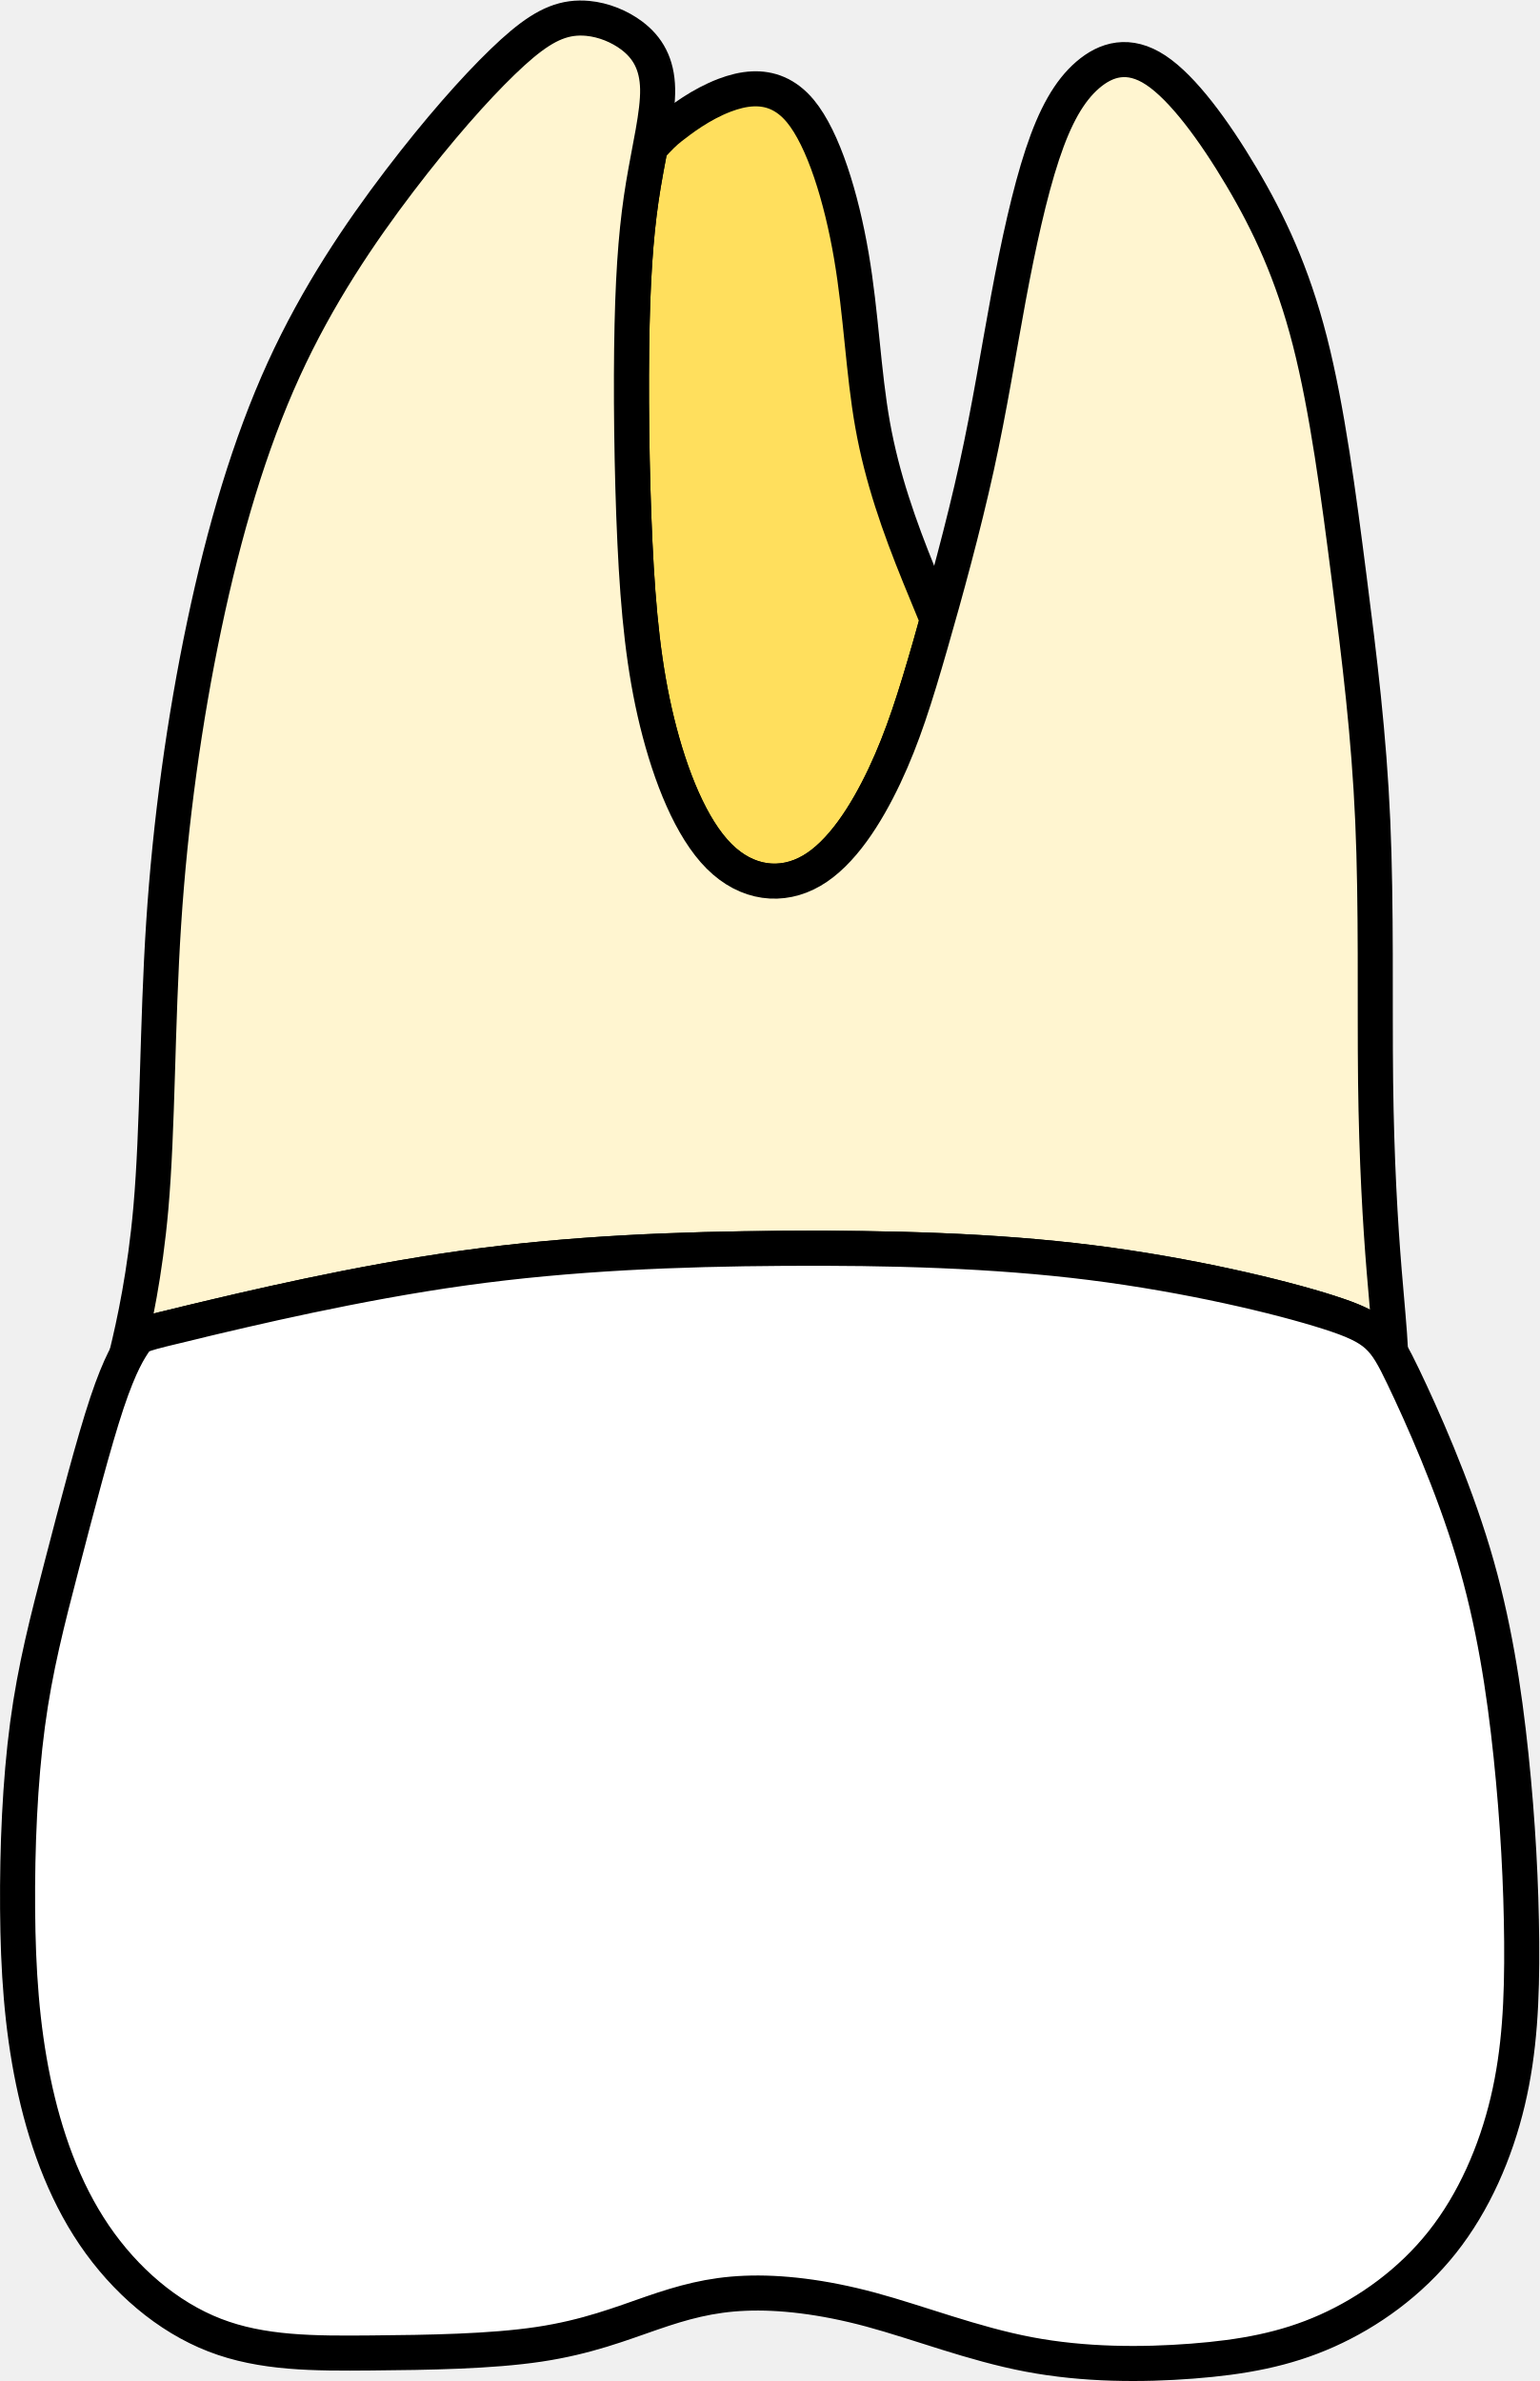
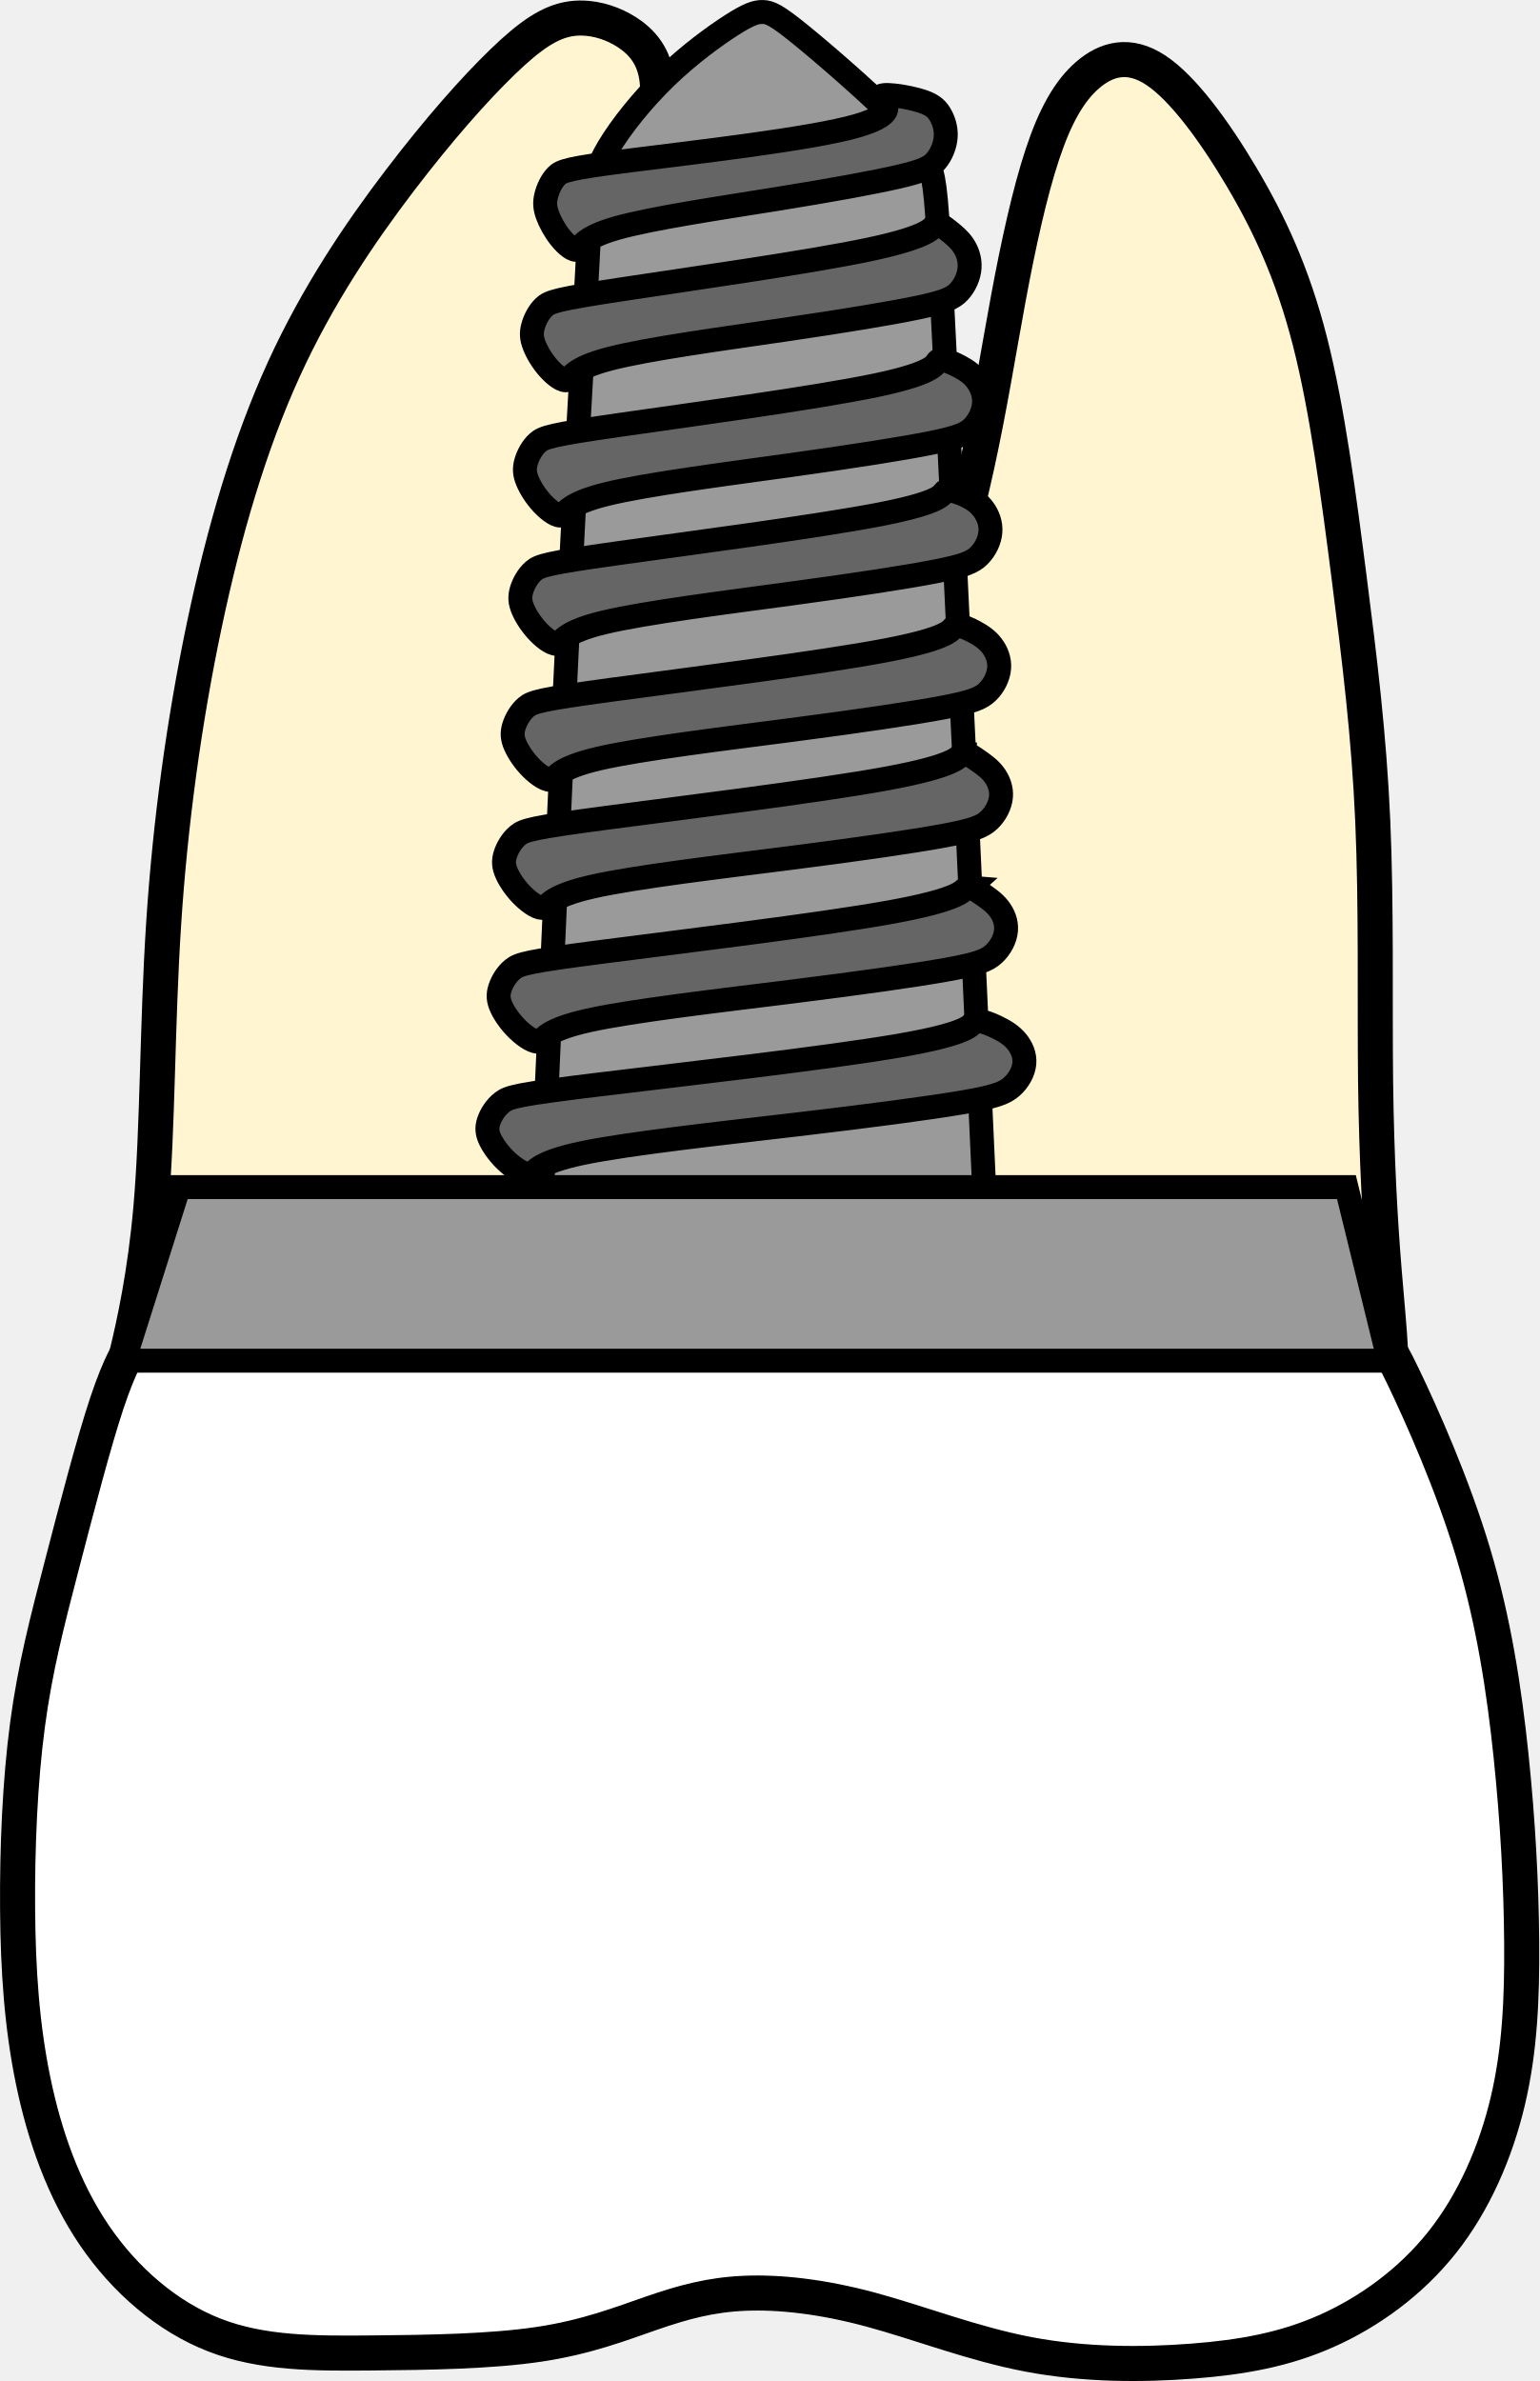
<svg xmlns="http://www.w3.org/2000/svg" width="43.914" height="67.928" viewBox="0 0 43.914 67.928" version="1.1" id="svg1" xml:space="preserve">
  <g id="tooth_27_root">
    <path id="tooth_27_root_2" style="fill:#ffdf5d;fill-opacity:1;stroke:#000000;stroke-width:1;stroke-dasharray:none" d="m 21.486,2.535 c -0.278,0.011 -0.552,0.083 -0.81,0.181 -0.688,0.261 -1.255,0.701 -1.538,0.921 -0.183,0.142 -0.331,0.291 -0.587,0.573 -0.065,0.344 -0.133,0.686 -0.195,1.061 -0.175,1.058 -0.282,2.211 -0.323,3.996 -0.04,1.785 -0.013,4.203 0.081,6.208 0.094,2.005 0.256,3.599 0.634,5.137 0.378,1.538 0.97,3.021 1.766,3.817 0.796,0.797 1.793,0.908 2.643,0.413 0.85,-0.494 1.551,-1.593 2.077,-2.705 0.526,-1.112 0.876,-2.24 1.308,-3.737 0.063,-0.22 0.133,-0.488 0.199,-0.722 -0.172,-0.414 -0.348,-0.843 -0.51,-1.242 C 25.651,15.008 25.166,13.634 24.896,12.123 24.626,10.612 24.573,8.964 24.289,7.302 24.006,5.641 23.493,3.965 22.833,3.168 22.42,2.671 21.949,2.517 21.486,2.535 Z" />
    <path id="tooth_27_root_1" style="fill:#fff5d0;fill-opacity:1;stroke:#000000;stroke-width:1;stroke-dasharray:none" d="m 16.766,0.524 c -0.153,-0.014 -0.308,-0.013 -0.46,0.008 -0.607,0.082 -1.173,0.467 -1.969,1.236 -0.796,0.769 -1.819,1.923 -2.939,3.392 -1.119,1.47 -2.333,3.255 -3.304,5.383 -0.971,2.129 -1.7,4.602 -2.266,7.294 -0.566,2.692 -0.97,5.602 -1.159,8.514 -0.189,2.912 -0.163,5.823 -0.365,8.116 -0.164,1.855 -0.471,3.279 -0.699,4.209 0.097,-0.181 0.179,-0.313 0.234,-0.394 0.136,-0.201 0.136,-0.201 1.681,-0.571 1.545,-0.369 4.635,-1.107 7.705,-1.535 3.071,-0.427 6.121,-0.543 9.135,-0.563 3.013,-0.019 5.989,0.058 8.774,0.407 2.784,0.35 5.377,0.971 6.772,1.417 1.049,0.335 1.421,0.572 1.768,1.143 -0.034,-0.695 -0.108,-1.392 -0.184,-2.328 C 39.381,34.922 39.272,33.109 39.245,30.843 39.219,28.577 39.272,25.858 39.164,23.413 39.056,20.969 38.787,18.798 38.49,16.477 38.193,14.156 37.87,11.685 37.371,9.734 36.872,7.784 36.198,6.356 35.416,5.038 34.634,3.719 33.743,2.51 32.974,2.002 32.205,1.494 31.558,1.686 31.032,2.139 30.506,2.593 30.102,3.307 29.738,4.406 c -0.364,1.099 -0.687,2.58 -0.97,4.104 -0.283,1.524 -0.527,3.09 -0.904,4.807 -0.378,1.717 -0.89,3.585 -1.322,5.082 -0.432,1.497 -0.782,2.624 -1.308,3.737 -0.526,1.112 -1.227,2.211 -2.077,2.705 -0.85,0.494 -1.847,0.383 -2.643,-0.413 -0.796,-0.797 -1.388,-2.279 -1.766,-3.817 -0.378,-1.538 -0.539,-3.132 -0.634,-5.137 -0.094,-2.005 -0.122,-4.422 -0.081,-6.208 C 18.074,7.481 18.181,6.327 18.356,5.27 18.531,4.212 18.775,3.251 18.762,2.537 18.748,1.823 18.478,1.355 18.02,1.012 17.676,0.755 17.225,0.567 16.766,0.524 Z" />
  </g>
  <path style="display:inline;fill:#ffffff;fill-opacity:1;stroke:#000000;stroke-width:1;stroke-dasharray:none" d="m 5.52,37.711 c 1.545,-0.369 4.634,-1.107 7.705,-1.534 3.071,-0.427 6.122,-0.544 9.135,-0.563 3.013,-0.019 5.988,0.058 8.773,0.408 2.784,0.35 5.378,0.971 6.773,1.417 1.394,0.446 1.59,0.715 2.126,1.832 0.536,1.117 1.412,3.081 1.999,5.038 0.587,1.957 0.883,3.907 1.079,5.782 0.196,1.875 0.29,3.674 0.303,5.308 0.013,1.634 -0.054,3.104 -0.398,4.553 -0.344,1.449 -0.964,2.877 -1.868,4.017 -0.904,1.14 -2.09,1.991 -3.29,2.527 -1.2,0.536 -2.414,0.755 -3.843,0.865 -1.429,0.11 -3.075,0.11 -4.666,-0.192 -1.591,-0.302 -3.129,-0.906 -4.504,-1.277 -1.376,-0.371 -2.589,-0.508 -3.587,-0.467 -0.998,0.041 -1.78,0.261 -2.657,0.563 -0.877,0.302 -1.848,0.687 -3.223,0.893 -1.376,0.206 -3.156,0.233 -4.787,0.247 -1.632,0.015 -3.115,0.015 -4.464,-0.508 -1.349,-0.522 -2.562,-1.566 -3.439,-2.857 -0.877,-1.291 -1.416,-2.829 -1.74,-4.395 -0.324,-1.566 -0.432,-3.159 -0.445,-4.903 -0.013,-1.744 0.067,-3.639 0.283,-5.26 0.216,-1.621 0.566,-2.966 0.984,-4.573 0.418,-1.607 0.904,-3.475 1.282,-4.61 0.379,-1.135 0.651,-1.538 0.787,-1.739 0.136,-0.201 0.136,-0.201 1.681,-0.57 z" id="tooth_27_crown" />
-   <g id="tooth_27_implant" style="display: none">
+   <g id="tooth_27_implant">
    <path id="tooth_27_implant-1" style="fill:#9a9a9a;fill-opacity:1;stroke:#000000;stroke-width:0.683;stroke-dasharray:none" d="M 21.763,0.342 C 21.561,0.336 21.348,0.412 20.873,0.716 20.399,1.019 19.663,1.552 18.991,2.203 18.319,2.853 17.711,3.621 17.364,4.202 c -0.347,0.581 -0.431,0.977 -0.485,1.472 -0.053,0.496 -0.074,1.093 -0.17,2.816 -0.096,1.722 -0.268,4.568 -0.486,8.972 -0.219,4.404 -0.485,10.444 -0.752,16.405 H 28.076 C 27.895,29.964 27.714,25.888 27.495,21.281 27.277,16.674 27.022,11.364 26.872,8.49 26.723,5.616 26.68,5.178 26.526,4.762 26.371,4.346 26.104,3.951 25.389,3.248 24.675,2.544 23.512,1.532 22.835,0.983 22.158,0.433 21.966,0.347 21.763,0.342 Z M 5.104,33.867 3.537,38.819 H 39.629 L 38.413,33.867 Z" />
    <path id="tooth_27_implant-2" style="fill:#656565;fill-opacity:1;stroke:#000000;stroke-width:0.683;stroke-dasharray:none" d="m 25.333,2.71 c -0.135,-0.003 -0.222,0.014 -0.212,0.063 0.027,0.131 0.639,0.434 -0.666,0.815 -1.306,0.381 -4.687,0.761 -6.47,0.988 -1.783,0.227 -1.968,0.299 -2.112,0.447 -0.143,0.148 -0.245,0.373 -0.291,0.561 -0.046,0.189 -0.037,0.343 0.035,0.545 0.072,0.202 0.207,0.452 0.378,0.662 0.172,0.21 0.379,0.379 0.486,0.327 0.107,-0.052 0.112,-0.325 1.103,-0.608 0.991,-0.283 2.969,-0.575 4.561,-0.831 1.592,-0.256 2.799,-0.477 3.503,-0.641 C 26.352,4.874 26.554,4.768 26.707,4.585 26.861,4.402 26.965,4.143 26.981,3.9 26.996,3.657 26.922,3.43 26.815,3.255 26.709,3.079 26.568,2.956 26.164,2.847 25.912,2.778 25.557,2.716 25.333,2.71 Z m 1.423,3.689 c -0.029,-0.003 -0.055,0.003 -0.078,0.021 -0.091,0.071 -0.127,0.326 -1.884,0.698 -1.756,0.371 -5.232,0.858 -7.071,1.138 -1.839,0.28 -2.042,0.352 -2.199,0.5 -0.157,0.147 -0.267,0.369 -0.318,0.557 -0.051,0.188 -0.041,0.341 0.038,0.542 0.078,0.201 0.225,0.45 0.413,0.659 0.187,0.209 0.416,0.377 0.533,0.326 0.117,-0.052 0.122,-0.323 1.205,-0.605 C 18.478,9.952 20.638,9.662 22.377,9.407 24.117,9.152 25.435,8.933 26.205,8.771 26.974,8.608 27.196,8.501 27.363,8.319 27.531,8.137 27.645,7.88 27.662,7.639 27.679,7.398 27.599,7.172 27.482,6.998 27.365,6.824 27.211,6.701 27.062,6.582 26.95,6.493 26.841,6.407 26.755,6.399 Z m 0.114,3.869 c -0.044,-0.003 -0.08,0.002 -0.104,0.02 -0.095,0.071 0.004,0.33 -1.77,0.702 -1.773,0.372 -5.418,0.858 -7.347,1.136 -1.929,0.279 -2.142,0.351 -2.307,0.498 -0.164,0.147 -0.28,0.368 -0.333,0.555 -0.053,0.187 -0.045,0.338 0.038,0.539 0.082,0.2 0.237,0.449 0.434,0.657 0.197,0.208 0.436,0.376 0.558,0.324 0.122,-0.052 0.129,-0.323 1.265,-0.603 1.136,-0.28 3.402,-0.57 5.226,-0.824 1.824,-0.254 3.207,-0.471 4.015,-0.633 0.807,-0.162 1.04,-0.269 1.216,-0.45 0.176,-0.181 0.294,-0.438 0.312,-0.678 0.018,-0.24 -0.067,-0.464 -0.189,-0.638 -0.122,-0.174 -0.283,-0.297 -0.509,-0.417 -0.169,-0.09 -0.374,-0.178 -0.506,-0.188 z m 0.192,3.724 c -0.043,1.98e-4 -0.078,0.008 -0.102,0.026 -0.097,0.07 -0.017,0.297 -1.843,0.653 -1.826,0.356 -5.559,0.84 -7.535,1.118 -1.975,0.278 -2.193,0.35 -2.361,0.497 -0.168,0.147 -0.288,0.367 -0.342,0.554 -0.054,0.187 -0.045,0.339 0.039,0.539 0.084,0.2 0.243,0.448 0.444,0.656 0.201,0.208 0.446,0.376 0.572,0.324 0.125,-0.051 0.132,-0.322 1.295,-0.602 1.163,-0.28 3.483,-0.571 5.351,-0.824 1.868,-0.253 3.284,-0.47 4.111,-0.632 0.827,-0.162 1.064,-0.268 1.244,-0.449 0.18,-0.181 0.303,-0.437 0.321,-0.677 0.018,-0.24 -0.068,-0.465 -0.194,-0.638 -0.125,-0.173 -0.29,-0.295 -0.51,-0.399 -0.165,-0.078 -0.362,-0.146 -0.491,-0.146 z m 0.266,3.859 c -0.041,-0.002 -0.075,0.006 -0.101,0.024 -0.101,0.07 -0.048,0.315 -1.954,0.678 -1.906,0.364 -5.769,0.845 -7.814,1.123 -2.045,0.277 -2.271,0.349 -2.445,0.495 -0.174,0.146 -0.296,0.368 -0.353,0.554 -0.056,0.186 -0.047,0.338 0.041,0.537 0.087,0.199 0.251,0.446 0.459,0.653 0.208,0.207 0.462,0.375 0.591,0.324 0.13,-0.051 0.136,-0.321 1.34,-0.6 1.204,-0.279 3.606,-0.568 5.54,-0.821 1.934,-0.253 3.398,-0.469 4.254,-0.63 0.856,-0.161 1.103,-0.268 1.289,-0.449 0.186,-0.18 0.311,-0.436 0.33,-0.675 0.019,-0.239 -0.07,-0.464 -0.2,-0.636 -0.13,-0.173 -0.301,-0.294 -0.513,-0.407 -0.159,-0.085 -0.341,-0.165 -0.465,-0.17 z m 0.201,3.644 c -0.032,-0.003 -0.061,0.004 -0.087,0.021 -0.103,0.07 -0.145,0.325 -2.139,0.693 -1.994,0.368 -5.941,0.849 -8.03,1.126 -2.088,0.277 -2.318,0.349 -2.496,0.495 -0.178,0.146 -0.304,0.366 -0.362,0.552 -0.058,0.186 -0.047,0.337 0.042,0.536 0.089,0.199 0.257,0.446 0.47,0.653 0.213,0.207 0.471,0.374 0.603,0.323 0.133,-0.051 0.139,-0.32 1.369,-0.599 1.23,-0.279 3.683,-0.567 5.658,-0.819 1.975,-0.252 3.473,-0.469 4.347,-0.63 0.874,-0.161 1.125,-0.267 1.315,-0.447 0.19,-0.18 0.32,-0.435 0.339,-0.674 0.019,-0.239 -0.072,-0.462 -0.204,-0.635 -0.133,-0.173 -0.308,-0.294 -0.477,-0.411 -0.127,-0.088 -0.251,-0.175 -0.348,-0.183 z m 0.122,3.821 c -0.033,-0.003 -0.064,0.004 -0.09,0.021 -0.105,0.07 -0.148,0.323 -2.184,0.69 -2.036,0.367 -6.064,0.849 -8.196,1.126 -2.132,0.276 -2.367,0.348 -2.549,0.494 -0.182,0.146 -0.31,0.365 -0.369,0.551 -0.059,0.186 -0.049,0.337 0.042,0.536 0.091,0.199 0.263,0.445 0.48,0.651 0.217,0.206 0.48,0.374 0.615,0.323 0.135,-0.051 0.143,-0.32 1.399,-0.599 1.256,-0.278 3.761,-0.566 5.777,-0.818 2.016,-0.252 3.544,-0.468 4.437,-0.629 0.892,-0.161 1.149,-0.267 1.343,-0.447 0.194,-0.18 0.326,-0.434 0.345,-0.672 0.02,-0.239 -0.073,-0.461 -0.209,-0.633 -0.135,-0.172 -0.314,-0.294 -0.486,-0.411 -0.13,-0.088 -0.256,-0.174 -0.356,-0.182 z m 0.258,3.811 c -0.046,-0.002 -0.085,0.005 -0.113,0.023 -0.111,0.07 -0.046,0.317 -2.145,0.68 -2.099,0.363 -6.363,0.841 -8.62,1.117 -2.257,0.275 -2.505,0.347 -2.697,0.492 -0.192,0.145 -0.328,0.365 -0.39,0.549 -0.062,0.185 -0.051,0.335 0.045,0.533 0.096,0.198 0.277,0.443 0.507,0.648 0.23,0.205 0.508,0.372 0.651,0.321 0.143,-0.051 0.151,-0.319 1.48,-0.596 1.329,-0.277 3.981,-0.564 6.115,-0.815 2.134,-0.251 3.75,-0.466 4.695,-0.626 0.944,-0.16 1.216,-0.265 1.421,-0.444 0.205,-0.179 0.345,-0.432 0.366,-0.669 0.021,-0.238 -0.077,-0.46 -0.221,-0.632 -0.143,-0.172 -0.332,-0.292 -0.57,-0.407 -0.179,-0.086 -0.386,-0.168 -0.525,-0.174 z" />
  </g>
</svg>
